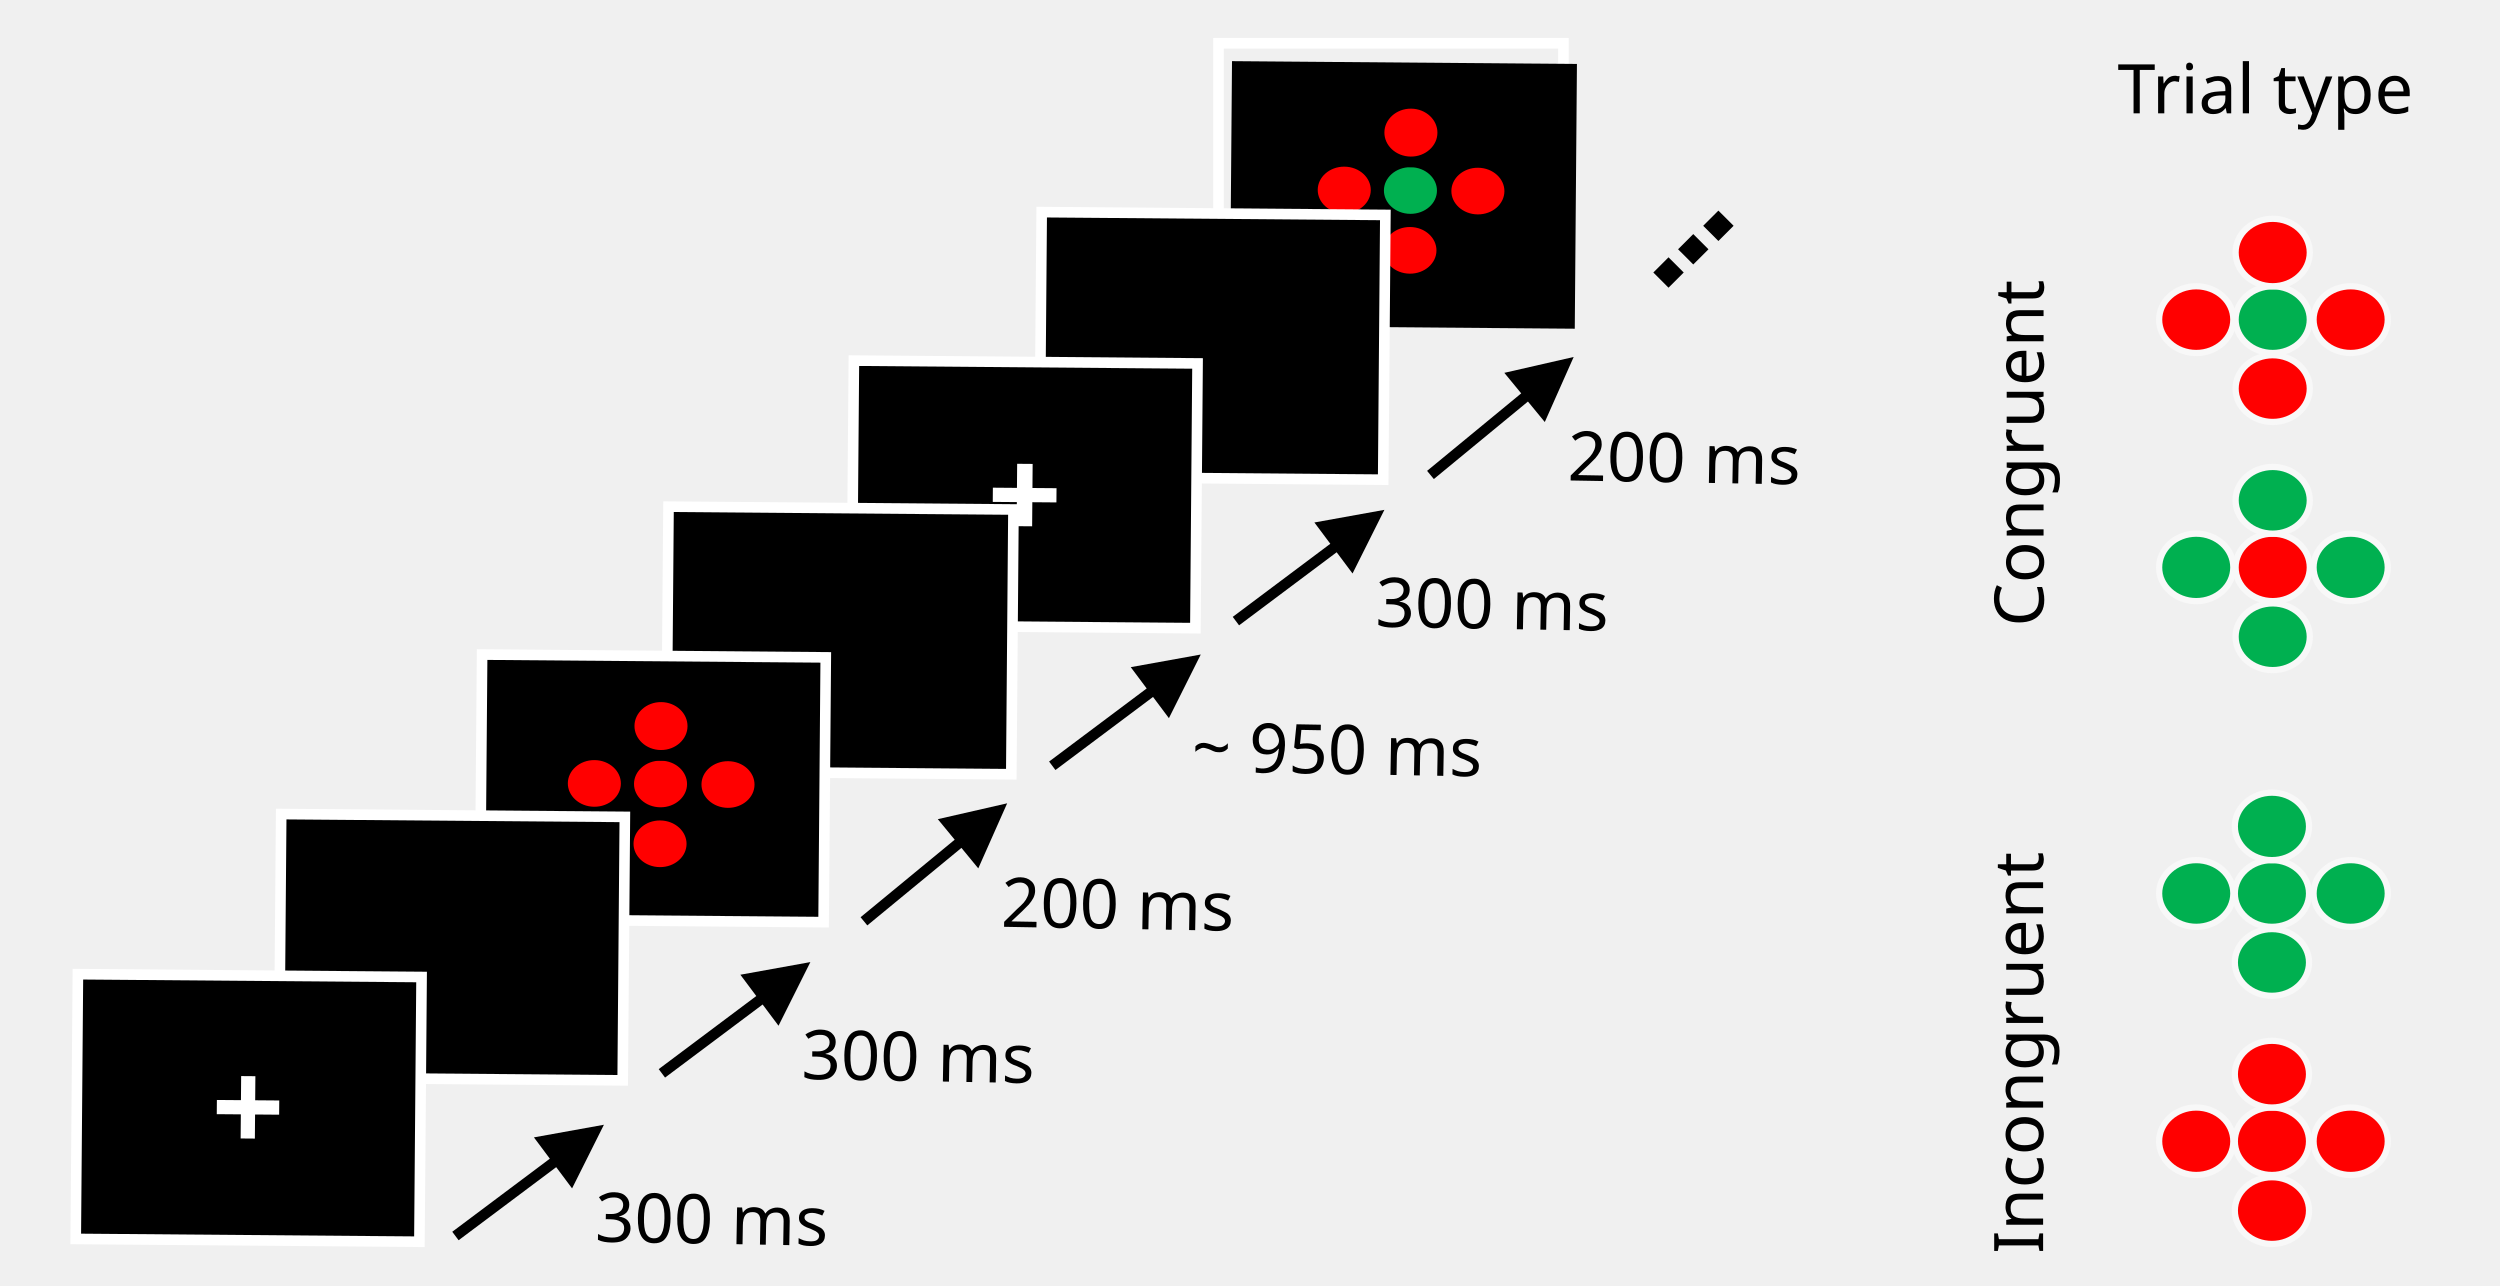
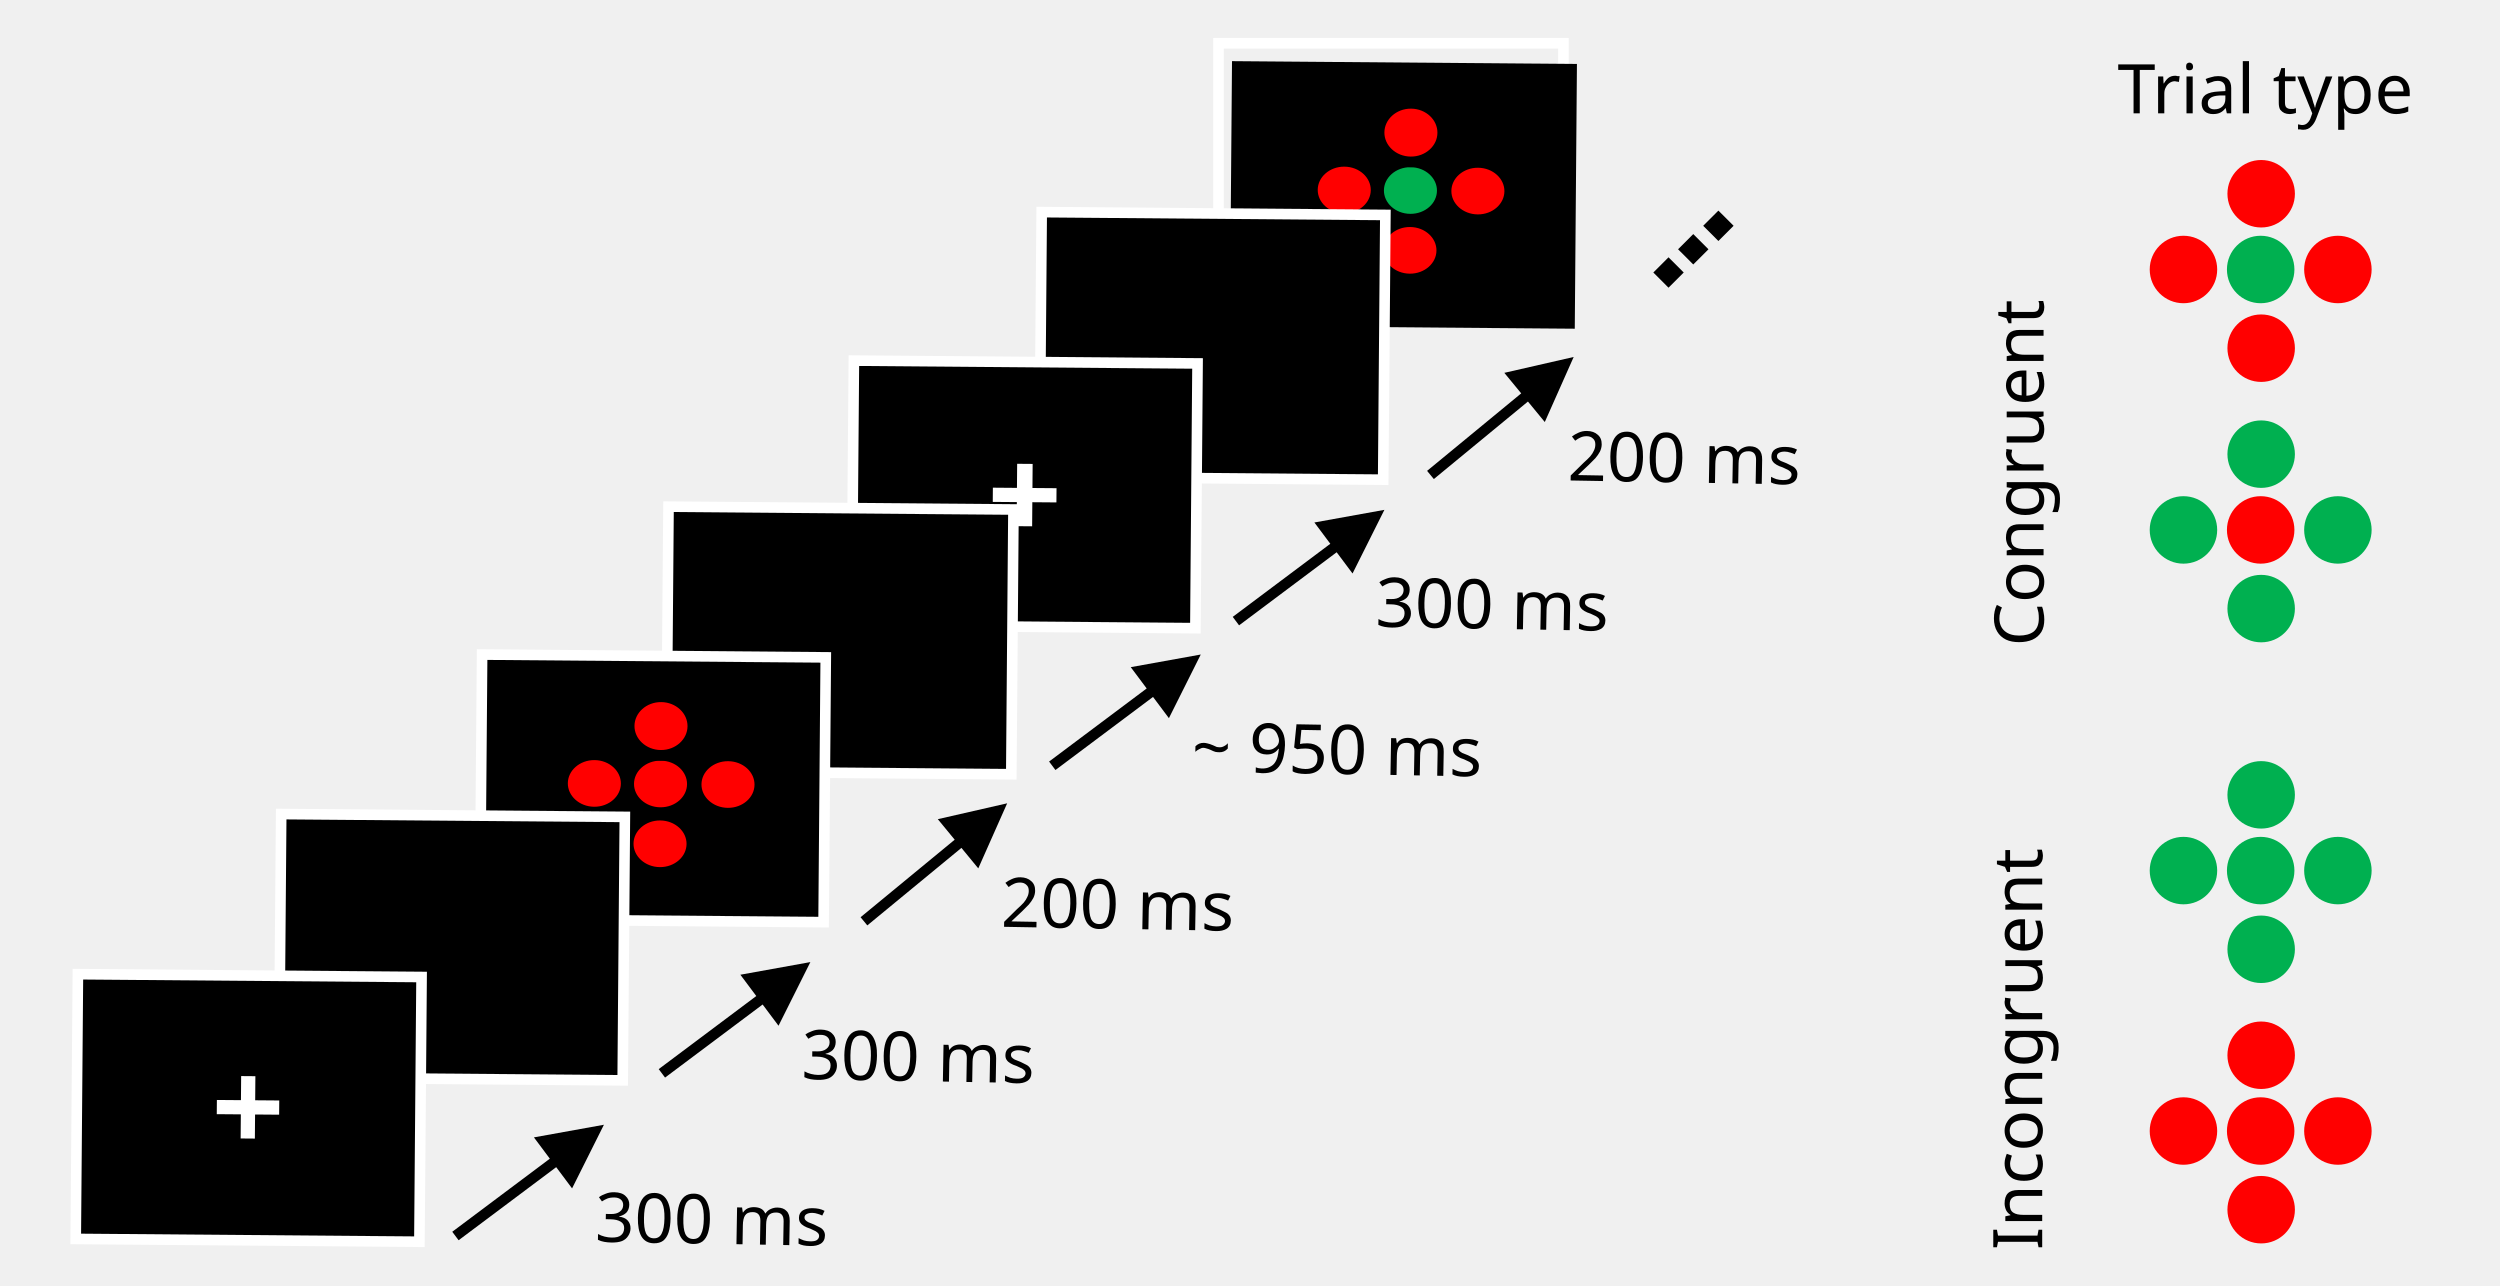
<svg xmlns="http://www.w3.org/2000/svg" width="107mm" height="55mm" viewBox="0 0 107 55" version="1.1" id="svg1911">
  <defs id="defs1908">
    <clipPath clipPathUnits="userSpaceOnUse" id="clipPath1854">
      <path d="M 1.4838e-5,0 H 995.76 V 398.28 H 1.4838e-5 Z" id="path1852" style="clip-rule:evenodd" />
    </clipPath>
    <clipPath clipPathUnits="userSpaceOnUse" id="clipPath1866">
      <path d="M 1.4838e-5,0 H 995.76 V 398.28 H 1.4838e-5 Z" id="path1864" style="clip-rule:evenodd" />
    </clipPath>
    <clipPath clipPathUnits="userSpaceOnUse" id="clipPath1958">
      <path d="M 1.4838e-5,0 H 995.76 V 398.28 H 1.4838e-5 Z" id="path1956" style="clip-rule:evenodd" />
    </clipPath>
    <clipPath clipPathUnits="userSpaceOnUse" id="clipPath1970">
      <path d="M 1.4838e-5,0 H 995.76 V 398.28 H 1.4838e-5 Z" id="path1968" style="clip-rule:evenodd" />
    </clipPath>
    <clipPath clipPathUnits="userSpaceOnUse" id="clipPath1982">
      <path d="M -3.0518e-5,398.28 H 995.76 V 1.5259e-4 L -1.5259e-5,6.1035e-5" id="path1980" style="clip-rule:evenodd" />
    </clipPath>
    <clipPath clipPathUnits="userSpaceOnUse" id="clipPath1992">
      <path d="M -3.0518e-5,398.28 H 995.76 V 1.5259e-4 L -1.5259e-5,6.1035e-5" id="path1990" style="clip-rule:evenodd" />
    </clipPath>
    <clipPath clipPathUnits="userSpaceOnUse" id="clipPath2002">
      <path d="M -3.0518e-5,398.28 H 995.76 V 1.8311e-4 L -3.0518e-5,3.0518e-5" id="path2000" style="clip-rule:evenodd" />
    </clipPath>
    <clipPath clipPathUnits="userSpaceOnUse" id="clipPath2012">
      <path d="M -3.0518e-5,398.28 H 995.76 V 1.8311e-4 L -3.0518e-5,3.0518e-5" id="path2010" style="clip-rule:evenodd" />
    </clipPath>
    <clipPath clipPathUnits="userSpaceOnUse" id="clipPath2022">
      <path d="M -3.0518e-5,398.28 H 995.76 V 1.8311e-4 L -6.1035e-5,6.1035e-5" id="path2020" style="clip-rule:evenodd" />
    </clipPath>
    <clipPath clipPathUnits="userSpaceOnUse" id="clipPath2032">
      <path d="M -3.0518e-5,398.28 H 995.76 V 1.8311e-4 L -6.1035e-5,6.1035e-5" id="path2030" style="clip-rule:evenodd" />
    </clipPath>
    <clipPath clipPathUnits="userSpaceOnUse" id="clipPath2042">
      <path d="M -1.5259e-5,398.28 H 995.76 V 1.2207e-4 L -3.0518e-5,6.1035e-5" id="path2040" style="clip-rule:evenodd" />
    </clipPath>
    <clipPath clipPathUnits="userSpaceOnUse" id="clipPath2052">
      <path d="M -1.5259e-5,398.28 H 995.76 V 1.2207e-4 L -3.0518e-5,6.1035e-5" id="path2050" style="clip-rule:evenodd" />
    </clipPath>
    <clipPath clipPathUnits="userSpaceOnUse" id="clipPath2062">
      <path d="M -3.0518e-5,398.28 H 995.76 V 1.5259e-4 L -3.0518e-5,6.1035e-5" id="path2060" style="clip-rule:evenodd" />
    </clipPath>
    <clipPath clipPathUnits="userSpaceOnUse" id="clipPath2072">
      <path d="M -3.0518e-5,398.28 H 995.76 V 1.5259e-4 L -3.0518e-5,6.1035e-5" id="path2070" style="clip-rule:evenodd" />
    </clipPath>
    <clipPath clipPathUnits="userSpaceOnUse" id="clipPath2082">
      <path d="M 1.4838e-5,0 H 995.76 V 398.28 H 1.4838e-5 Z" id="path2080" style="clip-rule:evenodd" />
    </clipPath>
    <clipPath clipPathUnits="userSpaceOnUse" id="clipPath2094">
      <path d="M 1.4838e-5,0 H 995.76 V 398.28 H 1.4838e-5 Z" id="path2092" style="clip-rule:evenodd" />
    </clipPath>
    <clipPath clipPathUnits="userSpaceOnUse" id="clipPath2108">
      <path d="M 1.4838e-5,0 H 995.76 V 398.28 H 1.4838e-5 Z" id="path2106" style="clip-rule:evenodd" />
    </clipPath>
    <clipPath clipPathUnits="userSpaceOnUse" id="clipPath2120">
      <path d="M 1.4838e-5,0 H 995.76 V 398.28 H 1.4838e-5 Z" id="path2118" style="clip-rule:evenodd" />
    </clipPath>
    <clipPath clipPathUnits="userSpaceOnUse" id="clipPath2134">
      <path d="M 1.4838e-5,0 H 995.76 V 398.28 H 1.4838e-5 Z" id="path2132" style="clip-rule:evenodd" />
    </clipPath>
    <clipPath clipPathUnits="userSpaceOnUse" id="clipPath2146">
      <path d="M 1.4838e-5,0 H 995.76 V 398.28 H 1.4838e-5 Z" id="path2144" style="clip-rule:evenodd" />
    </clipPath>
    <clipPath clipPathUnits="userSpaceOnUse" id="clipPath2160">
      <path d="M 1.4838e-5,0 H 995.76 V 398.28 H 1.4838e-5 Z" id="path2158" style="clip-rule:evenodd" />
    </clipPath>
    <clipPath clipPathUnits="userSpaceOnUse" id="clipPath2172">
      <path d="M 1.4838e-5,0 H 995.76 V 398.28 H 1.4838e-5 Z" id="path2170" style="clip-rule:evenodd" />
    </clipPath>
    <clipPath clipPathUnits="userSpaceOnUse" id="clipPath2186">
      <path d="M 1.4838e-5,0 H 995.76 V 398.28 H 1.4838e-5 Z" id="path2184" style="clip-rule:evenodd" />
    </clipPath>
    <clipPath clipPathUnits="userSpaceOnUse" id="clipPath2198">
      <path d="M 1.4838e-5,0 H 995.76 V 398.28 H 1.4838e-5 Z" id="path2196" style="clip-rule:evenodd" />
    </clipPath>
    <clipPath clipPathUnits="userSpaceOnUse" id="clipPath2212">
      <path d="M 1.4838e-5,0 H 995.76 V 398.28 H 1.4838e-5 Z" id="path2210" style="clip-rule:evenodd" />
    </clipPath>
    <clipPath clipPathUnits="userSpaceOnUse" id="clipPath2224">
      <path d="M 1.4838e-5,0 H 995.76 V 398.28 H 1.4838e-5 Z" id="path2222" style="clip-rule:evenodd" />
    </clipPath>
    <clipPath clipPathUnits="userSpaceOnUse" id="clipPath2238">
      <path d="M 1.4838e-5,0 H 995.76 V 398.28 H 1.4838e-5 Z" id="path2236" style="clip-rule:evenodd" />
    </clipPath>
    <clipPath clipPathUnits="userSpaceOnUse" id="clipPath2250">
      <path d="M 1.4838e-5,0 H 995.76 V 398.28 H 1.4838e-5 Z" id="path2248" style="clip-rule:evenodd" />
    </clipPath>
  </defs>
  <g id="layer1" transform="translate(-1.899708,-2.238386)">
    <g id="g2114" transform="matrix(0.5989723,0,0,-0.5989723,-24.30392,174.0446)" style="fill:#000000">
      <g id="g2116" clip-path="url(#clipPath2120)" style="fill:#000000" />
    </g>
    <g id="g1083" transform="translate(0.8955711,0.5662094)">
-       <g id="g4200" transform="matrix(0.7579586,0,0,0.7579586,-2.040109,-4.43034)">
-         <path d="m 134.657,26.1 c 0,-1.041 0.938,-1.884 2.095,-1.884 1.157,0 2.095,0.843 2.095,1.884 0,1.041 -0.938,1.884 -2.095,1.884 -1.157,0 -2.095,-0.843 -2.095,-1.884 z" style="fill:#ff0000;fill-opacity:1;fill-rule:evenodd;stroke:none;stroke-width:0.353" id="path1912" />
-         <path d="m 134.657,26.1 c 0,-1.041 0.938,-1.884 2.095,-1.884 1.157,0 2.095,0.843 2.095,1.884 0,1.041 -0.938,1.884 -2.095,1.884 -1.157,0 -2.095,-0.843 -2.095,-1.884 z" style="fill:none;stroke:#f8f8f8;stroke-width:0.353;stroke-linecap:butt;stroke-linejoin:miter;stroke-miterlimit:10;stroke-dasharray:none;stroke-opacity:1" id="path1914" />
-         <path d="m 130.255,29.994 c 0,-1.041 0.938,-1.884 2.095,-1.884 1.157,0 2.095,0.843 2.095,1.884 0,1.041 -0.938,1.884 -2.095,1.884 -1.157,0 -2.095,-0.843 -2.095,-1.884 z" style="fill:#ff0000;fill-opacity:1;fill-rule:evenodd;stroke:none;stroke-width:0.353" id="path1916" />
-         <path d="m 130.255,29.994 c 0,-1.041 0.938,-1.884 2.095,-1.884 1.157,0 2.095,0.843 2.095,1.884 0,1.041 -0.938,1.884 -2.095,1.884 -1.157,0 -2.095,-0.843 -2.095,-1.884 z" style="fill:none;stroke:#f8f8f8;stroke-width:0.353;stroke-linecap:butt;stroke-linejoin:miter;stroke-miterlimit:10;stroke-dasharray:none;stroke-opacity:1" id="path1918" />
-         <path d="m 125.937,26.1 c 0,-1.041 0.938,-1.884 2.095,-1.884 1.157,0 2.095,0.843 2.095,1.884 0,1.041 -0.938,1.884 -2.095,1.884 -1.157,0 -2.095,-0.843 -2.095,-1.884 z" style="fill:#ff0000;fill-opacity:1;fill-rule:evenodd;stroke:none;stroke-width:0.353" id="path1920" />
-         <path d="m 125.937,26.1 c 0,-1.041 0.938,-1.884 2.095,-1.884 1.157,0 2.095,0.843 2.095,1.884 0,1.041 -0.938,1.884 -2.095,1.884 -1.157,0 -2.095,-0.843 -2.095,-1.884 z" style="fill:none;stroke:#f8f8f8;stroke-width:0.353;stroke-linecap:butt;stroke-linejoin:miter;stroke-miterlimit:10;stroke-dasharray:none;stroke-opacity:1" id="path1922" />
-         <path d="m 130.255,26.1 c 0,-1.041 0.938,-1.884 2.095,-1.884 1.157,0 2.095,0.843 2.095,1.884 0,1.041 -0.938,1.884 -2.095,1.884 -1.157,0 -2.095,-0.843 -2.095,-1.884 z" style="fill:#00b050;fill-opacity:1;fill-rule:evenodd;stroke:none;stroke-width:0.353" id="path1924" />
-         <path d="m 130.255,26.1 c 0,-1.041 0.938,-1.884 2.095,-1.884 1.157,0 2.095,0.843 2.095,1.884 0,1.041 -0.938,1.884 -2.095,1.884 -1.157,0 -2.095,-0.843 -2.095,-1.884 z" style="fill:none;stroke:#f8f8f8;stroke-width:0.353;stroke-linecap:butt;stroke-linejoin:miter;stroke-miterlimit:10;stroke-dasharray:none;stroke-opacity:1" id="path1926" />
-         <path d="m 130.255,22.311 c 0,-1.051 0.938,-1.905 2.095,-1.905 1.157,0 2.095,0.854 2.095,1.905 0,1.051 -0.938,1.905 -2.095,1.905 -1.157,0 -2.095,-0.854 -2.095,-1.905 z" style="fill:#ff0000;fill-opacity:1;fill-rule:evenodd;stroke:none;stroke-width:0.353" id="path1928" />
-         <path d="m 130.255,22.311 c 0,-1.051 0.938,-1.905 2.095,-1.905 1.157,0 2.095,0.854 2.095,1.905 0,1.051 -0.938,1.905 -2.095,1.905 -1.157,0 -2.095,-0.854 -2.095,-1.905 z" style="fill:none;stroke:#f8f8f8;stroke-width:0.353;stroke-linecap:butt;stroke-linejoin:miter;stroke-miterlimit:10;stroke-dasharray:none;stroke-opacity:1" id="path1930" />
-         <path d="m 134.657,40.091 c 0,-1.051 0.938,-1.905 2.095,-1.905 1.157,0 2.095,0.854 2.095,1.905 0,1.051 -0.938,1.905 -2.095,1.905 -1.157,0 -2.095,-0.854 -2.095,-1.905 z" style="fill:#00b050;fill-opacity:1;fill-rule:evenodd;stroke:none;stroke-width:0.353" id="path1932" />
-         <path d="m 134.657,40.091 c 0,-1.051 0.938,-1.905 2.095,-1.905 1.157,0 2.095,0.854 2.095,1.905 0,1.051 -0.938,1.905 -2.095,1.905 -1.157,0 -2.095,-0.854 -2.095,-1.905 z" style="fill:none;stroke:#f8f8f8;stroke-width:0.353;stroke-linecap:butt;stroke-linejoin:miter;stroke-miterlimit:10;stroke-dasharray:none;stroke-opacity:1" id="path1934" />
-         <path d="m 130.255,44.007 c 0,-1.041 0.938,-1.884 2.095,-1.884 1.157,0 2.095,0.843 2.095,1.884 0,1.041 -0.938,1.884 -2.095,1.884 -1.157,0 -2.095,-0.843 -2.095,-1.884 z" style="fill:#00b050;fill-opacity:1;fill-rule:evenodd;stroke:none;stroke-width:0.353" id="path1936" />
-         <path d="m 130.255,44.007 c 0,-1.041 0.938,-1.884 2.095,-1.884 1.157,0 2.095,0.843 2.095,1.884 0,1.041 -0.938,1.884 -2.095,1.884 -1.157,0 -2.095,-0.843 -2.095,-1.884 z" style="fill:none;stroke:#f8f8f8;stroke-width:0.353;stroke-linecap:butt;stroke-linejoin:miter;stroke-miterlimit:10;stroke-dasharray:none;stroke-opacity:1" id="path1938" />
-         <path d="m 125.937,40.091 c 0,-1.051 0.938,-1.905 2.095,-1.905 1.157,0 2.095,0.854 2.095,1.905 0,1.051 -0.938,1.905 -2.095,1.905 -1.157,0 -2.095,-0.854 -2.095,-1.905 z" style="fill:#00b050;fill-opacity:1;fill-rule:evenodd;stroke:none;stroke-width:0.353" id="path1940" />
-         <path d="m 125.937,40.091 c 0,-1.051 0.938,-1.905 2.095,-1.905 1.157,0 2.095,0.854 2.095,1.905 0,1.051 -0.938,1.905 -2.095,1.905 -1.157,0 -2.095,-0.854 -2.095,-1.905 z" style="fill:none;stroke:#f8f8f8;stroke-width:0.353;stroke-linecap:butt;stroke-linejoin:miter;stroke-miterlimit:10;stroke-dasharray:none;stroke-opacity:1" id="path1942" />
-         <path d="m 130.255,40.091 c 0,-1.051 0.938,-1.905 2.095,-1.905 1.157,0 2.095,0.854 2.095,1.905 0,1.051 -0.938,1.905 -2.095,1.905 -1.157,0 -2.095,-0.854 -2.095,-1.905 z" style="fill:#ff0000;fill-opacity:1;fill-rule:evenodd;stroke:none;stroke-width:0.353" id="path1944" />
-         <path d="m 130.255,40.091 c 0,-1.051 0.938,-1.905 2.095,-1.905 1.157,0 2.095,0.854 2.095,1.905 0,1.051 -0.938,1.905 -2.095,1.905 -1.157,0 -2.095,-0.854 -2.095,-1.905 z" style="fill:none;stroke:#f8f8f8;stroke-width:0.353;stroke-linecap:butt;stroke-linejoin:miter;stroke-miterlimit:10;stroke-dasharray:none;stroke-opacity:1" id="path1946" />
-         <path d="m 130.255,36.302 c 0,-1.041 0.938,-1.884 2.095,-1.884 1.157,0 2.095,0.843 2.095,1.884 0,1.041 -0.938,1.884 -2.095,1.884 -1.157,0 -2.095,-0.843 -2.095,-1.884 z" style="fill:#00b050;fill-opacity:1;fill-rule:evenodd;stroke:none;stroke-width:0.353" id="path1948" />
-         <path d="m 130.255,36.302 c 0,-1.041 0.938,-1.884 2.095,-1.884 1.157,0 2.095,0.843 2.095,1.884 0,1.041 -0.938,1.884 -2.095,1.884 -1.157,0 -2.095,-0.843 -2.095,-1.884 z" style="fill:none;stroke:#f8f8f8;stroke-width:0.353;stroke-linecap:butt;stroke-linejoin:miter;stroke-miterlimit:10;stroke-dasharray:none;stroke-opacity:1" id="path1950" />
-         <g id="g1964" transform="matrix(0.3527778,0,0,-0.3527778,0.8416815,102.0245)" style="fill:#000000">
-           <g id="g1966" clip-path="url(#clipPath1970)" style="fill:#000000" />
-         </g>
-       </g>
      <path d="M 53.155,14.855 H 67.919 V 3.524 H 53.155 Z" style="fill:none;stroke:#ffffff;stroke-width:0.454;stroke-linecap:butt;stroke-linejoin:miter;stroke-miterlimit:10;stroke-dasharray:none;stroke-opacity:1" id="path1778" />
      <rect style="fill:#000000;stroke:#000000;stroke-width:0.074;stroke-linecap:square" id="rect3908" width="0.846" height="0.846" x="41.354" y="60.213" transform="rotate(-45)" />
      <rect style="fill:#000000;stroke:#000000;stroke-width:0.074;stroke-linecap:square" id="rect3908-2" width="0.846" height="0.846" x="42.806" y="60.259" transform="rotate(-45)" />
      <rect style="fill:#000000;stroke:#000000;stroke-width:0.074;stroke-linecap:square" id="rect3908-0" width="0.846" height="0.846" x="44.277" y="60.309" transform="rotate(-45)" />
      <text xml:space="preserve" style="font-style:normal;font-weight:normal;font-size:2.941px;line-height:1.25;font-family:sans-serif;fill:#000000;fill-opacity:1;stroke:none;stroke-width:0.201" x="91.633" y="6.523" id="text4230">
        <tspan id="tspan4228" style="font-size:2.941px;stroke-width:0.201" x="91.633" y="6.523">Trial type</tspan>
      </text>
-       <text xml:space="preserve" style="font-style:normal;font-weight:normal;font-size:2.941px;line-height:1.25;font-family:sans-serif;fill:#000000;fill-opacity:1;stroke:none;stroke-width:0.201" x="-28.484" y="88.469" id="text4258" transform="rotate(-90)">
-         <tspan id="tspan4256" style="font-size:2.941px;stroke-width:0.201" x="-28.484" y="88.469">Congruent</tspan>
+       <text xml:space="preserve" style="font-style:normal;font-weight:normal;font-size:2.941px;line-height:1.25;font-family:sans-serif;fill:#000000;fill-opacity:1;stroke:none;stroke-width:0.201" x="-29.329" y="88.469" id="text4258" transform="rotate(-90)">
+         <tspan id="tspan4256" style="font-size:2.941px;stroke-width:0.201" x="-29.329" y="88.469">Congruent</tspan>
      </text>
-       <path d="m 100.025,39.913 c 0,-0.789 0.711,-1.428 1.588,-1.428 0.877,0 1.588,0.639 1.588,1.428 0,0.789 -0.711,1.428 -1.588,1.428 -0.877,0 -1.588,-0.639 -1.588,-1.428 z" style="fill:#00b050;fill-opacity:1;fill-rule:evenodd;stroke:none;stroke-width:0.267" id="path1872" />
-       <path d="m 100.025,39.913 c 0,-0.789 0.711,-1.428 1.588,-1.428 0.877,0 1.588,0.639 1.588,1.428 0,0.789 -0.711,1.428 -1.588,1.428 -0.877,0 -1.588,-0.639 -1.588,-1.428 z" style="fill:none;stroke:#f8f8f8;stroke-width:0.267;stroke-linecap:butt;stroke-linejoin:miter;stroke-miterlimit:10;stroke-dasharray:none;stroke-opacity:1" id="path1874" />
-       <path d="m 96.655,42.865 c 0,-0.789 0.711,-1.428 1.588,-1.428 0.877,0 1.588,0.639 1.588,1.428 0,0.789 -0.711,1.428 -1.588,1.428 -0.877,0 -1.588,-0.639 -1.588,-1.428 z" style="fill:#00b050;fill-opacity:1;fill-rule:evenodd;stroke:none;stroke-width:0.267" id="path1876" />
-       <path d="m 96.655,42.865 c 0,-0.789 0.711,-1.428 1.588,-1.428 0.877,0 1.588,0.639 1.588,1.428 0,0.789 -0.711,1.428 -1.588,1.428 -0.877,0 -1.588,-0.639 -1.588,-1.428 z" style="fill:none;stroke:#f8f8f8;stroke-width:0.267;stroke-linecap:butt;stroke-linejoin:miter;stroke-miterlimit:10;stroke-dasharray:none;stroke-opacity:1" id="path1878" />
-       <path d="m 93.415,39.913 c 0,-0.789 0.711,-1.428 1.588,-1.428 0.877,0 1.588,0.639 1.588,1.428 0,0.789 -0.711,1.428 -1.588,1.428 -0.877,0 -1.588,-0.639 -1.588,-1.428 z" style="fill:#00b050;fill-opacity:1;fill-rule:evenodd;stroke:none;stroke-width:0.267" id="path1880" />
-       <path d="m 93.415,39.913 c 0,-0.789 0.711,-1.428 1.588,-1.428 0.877,0 1.588,0.639 1.588,1.428 0,0.789 -0.711,1.428 -1.588,1.428 -0.877,0 -1.588,-0.639 -1.588,-1.428 z" style="fill:none;stroke:#f8f8f8;stroke-width:0.267;stroke-linecap:butt;stroke-linejoin:miter;stroke-miterlimit:10;stroke-dasharray:none;stroke-opacity:1" id="path1882" />
-       <path d="m 96.655,39.913 c 0,-0.789 0.711,-1.428 1.588,-1.428 0.877,0 1.588,0.639 1.588,1.428 0,0.789 -0.711,1.428 -1.588,1.428 -0.877,0 -1.588,-0.639 -1.588,-1.428 z" style="fill:#00b050;fill-opacity:1;fill-rule:evenodd;stroke:none;stroke-width:0.267" id="path1884" />
-       <path d="m 96.655,39.913 c 0,-0.789 0.711,-1.428 1.588,-1.428 0.877,0 1.588,0.639 1.588,1.428 0,0.789 -0.711,1.428 -1.588,1.428 -0.877,0 -1.588,-0.639 -1.588,-1.428 z" style="fill:none;stroke:#f8f8f8;stroke-width:0.267;stroke-linecap:butt;stroke-linejoin:miter;stroke-miterlimit:10;stroke-dasharray:none;stroke-opacity:1" id="path1886" />
-       <path d="m 96.655,37.042 c 0,-0.797 0.711,-1.444 1.588,-1.444 0.877,0 1.588,0.647 1.588,1.444 0,0.797 -0.711,1.444 -1.588,1.444 -0.877,0 -1.588,-0.647 -1.588,-1.444 z" style="fill:#00b050;fill-opacity:1;fill-rule:evenodd;stroke:none;stroke-width:0.267" id="path1888" />
-       <path d="m 96.655,37.042 c 0,-0.797 0.711,-1.444 1.588,-1.444 0.877,0 1.588,0.647 1.588,1.444 0,0.797 -0.711,1.444 -1.588,1.444 -0.877,0 -1.588,-0.647 -1.588,-1.444 z" style="fill:none;stroke:#f8f8f8;stroke-width:0.267;stroke-linecap:butt;stroke-linejoin:miter;stroke-miterlimit:10;stroke-dasharray:none;stroke-opacity:1" id="path1890" />
-       <path d="m 100.025,50.518 c 0,-0.797 0.711,-1.444 1.588,-1.444 0.877,0 1.588,0.647 1.588,1.444 0,0.797 -0.711,1.444 -1.588,1.444 -0.877,0 -1.588,-0.647 -1.588,-1.444 z" style="fill:#ff0000;fill-opacity:1;fill-rule:evenodd;stroke:none;stroke-width:0.267" id="path1892" />
-       <path d="m 100.025,50.518 c 0,-0.797 0.711,-1.444 1.588,-1.444 0.877,0 1.588,0.647 1.588,1.444 0,0.797 -0.711,1.444 -1.588,1.444 -0.877,0 -1.588,-0.647 -1.588,-1.444 z" style="fill:#ff0000;stroke:#f8f8f8;stroke-width:0.267;stroke-linecap:butt;stroke-linejoin:miter;stroke-miterlimit:10;stroke-dasharray:none;stroke-opacity:1" id="path1894" />
-       <path d="m 96.655,53.486 c 0,-0.789 0.711,-1.428 1.588,-1.428 0.877,0 1.588,0.639 1.588,1.428 0,0.789 -0.711,1.428 -1.588,1.428 -0.877,0 -1.588,-0.639 -1.588,-1.428 z" style="fill:#ff0000;fill-opacity:1;fill-rule:evenodd;stroke:none;stroke-width:0.267" id="path1896" />
-       <path d="m 96.655,53.486 c 0,-0.789 0.711,-1.428 1.588,-1.428 0.877,0 1.588,0.639 1.588,1.428 0,0.789 -0.711,1.428 -1.588,1.428 -0.877,0 -1.588,-0.639 -1.588,-1.428 z" style="fill:#ff0000;stroke:#f8f8f8;stroke-width:0.267;stroke-linecap:butt;stroke-linejoin:miter;stroke-miterlimit:10;stroke-dasharray:none;stroke-opacity:1" id="path1898" />
-       <path d="m 93.415,50.518 c 0,-0.797 0.711,-1.444 1.588,-1.444 0.877,0 1.588,0.647 1.588,1.444 0,0.797 -0.711,1.444 -1.588,1.444 -0.877,0 -1.588,-0.647 -1.588,-1.444 z" style="fill:#00b050;fill-opacity:1;fill-rule:evenodd;stroke:none;stroke-width:0.267" id="path1900" />
-       <path d="m 93.415,50.518 c 0,-0.797 0.711,-1.444 1.588,-1.444 0.877,0 1.588,0.647 1.588,1.444 0,0.797 -0.711,1.444 -1.588,1.444 -0.877,0 -1.588,-0.647 -1.588,-1.444 z" style="fill:#ff0000;stroke:#f8f8f8;stroke-width:0.267;stroke-linecap:butt;stroke-linejoin:miter;stroke-miterlimit:10;stroke-dasharray:none;stroke-opacity:1" id="path1902" />
-       <path d="m 96.655,50.518 c 0,-0.797 0.711,-1.444 1.588,-1.444 0.877,0 1.588,0.647 1.588,1.444 0,0.797 -0.711,1.444 -1.588,1.444 -0.877,0 -1.588,-0.647 -1.588,-1.444 z" style="fill:#ff0000;fill-opacity:1;fill-rule:evenodd;stroke:none;stroke-width:0.267" id="path1904" />
-       <path d="m 96.655,50.518 c 0,-0.797 0.711,-1.444 1.588,-1.444 0.877,0 1.588,0.647 1.588,1.444 0,0.797 -0.711,1.444 -1.588,1.444 -0.877,0 -1.588,-0.647 -1.588,-1.444 z" style="fill:#ff0000;stroke:#f8f8f8;stroke-width:0.267;stroke-linecap:butt;stroke-linejoin:miter;stroke-miterlimit:10;stroke-dasharray:none;stroke-opacity:1" id="path1906" />
-       <path d="m 96.655,47.646 c 0,-0.789 0.711,-1.428 1.588,-1.428 0.877,0 1.588,0.639 1.588,1.428 0,0.789 -0.711,1.428 -1.588,1.428 -0.877,0 -1.588,-0.639 -1.588,-1.428 z" style="fill:#ff0000;fill-opacity:1;fill-rule:evenodd;stroke:none;stroke-width:0.267" id="path1908" />
-       <path d="m 96.655,47.646 c 0,-0.789 0.711,-1.428 1.588,-1.428 0.877,0 1.588,0.639 1.588,1.428 0,0.789 -0.711,1.428 -1.588,1.428 -0.877,0 -1.588,-0.639 -1.588,-1.428 z" style="fill:#ff0000;stroke:#f8f8f8;stroke-width:0.267;stroke-linecap:butt;stroke-linejoin:miter;stroke-miterlimit:10;stroke-dasharray:none;stroke-opacity:1" id="path1910" />
+       <g id="g588" transform="translate(-0.4029281,-1.058333)">
+         <path d="m 100.025,39.992 c 0,-0.798 0.647,-1.444 1.444,-1.444 0.797,0 1.444,0.646 1.444,1.444 0,0.798 -0.647,1.444 -1.444,1.444 -0.797,0 -1.444,-0.646 -1.444,-1.444 z" style="fill:#00b050;fill-opacity:1;fill-rule:evenodd;stroke:none;stroke-width:0.256" id="path1872" />
+         <path d="m 93.415,39.992 c 0,-0.798 0.647,-1.444 1.444,-1.444 0.797,0 1.444,0.646 1.444,1.444 0,0.798 -0.647,1.444 -1.444,1.444 -0.797,0 -1.444,-0.646 -1.444,-1.444 z" style="fill:#00b050;fill-opacity:1;fill-rule:evenodd;stroke:none;stroke-width:0.256" id="path1880" />
+         <path d="m 98.185,38.194 c -0.798,0 -1.444,-0.647 -1.444,-1.444 0,-0.797 0.646,-1.444 1.444,-1.444 0.798,0 1.444,0.647 1.444,1.444 0,0.797 -0.646,1.444 -1.444,1.444 z" style="fill:#00b050;fill-opacity:1;fill-rule:evenodd;stroke:none;stroke-width:0.256" id="path1872-7" />
+         <path d="m 98.185,44.804 c -0.798,0 -1.444,-0.647 -1.444,-1.444 0,-0.797 0.646,-1.444 1.444,-1.444 0.798,0 1.444,0.647 1.444,1.444 0,0.797 -0.646,1.444 -1.444,1.444 z" style="fill:#00b050;fill-opacity:1;fill-rule:evenodd;stroke:none;stroke-width:0.256" id="path1880-5" />
+         <path d="m 96.72,39.992 c 0,-0.798 0.647,-1.444 1.444,-1.444 0.797,0 1.444,0.646 1.444,1.444 0,0.798 -0.647,1.444 -1.444,1.444 -0.797,0 -1.444,-0.646 -1.444,-1.444 z" style="fill:#00b050;fill-opacity:1;fill-rule:evenodd;stroke:none;stroke-width:0.256" id="path1884" />
+       </g>
      <g id="g4379" transform="matrix(0.7579586,0,0,0.7579586,-1.702241,-4.43034)">
        <g id="g4174" transform="rotate(51.66728,54.55292,56.57813)">
          <g id="g3595" transform="rotate(-51.19805,43.26413,51.97494)">
            <path d="M 64.967,33.382 H 84.445 V 18.432 H 64.967 Z" style="fill:#000000;fill-opacity:1;fill-rule:evenodd;stroke:none;stroke-width:0.599" id="path1776" />
            <path d="m 77.114,25.655 c 0,-0.892 0.803,-1.617 1.797,-1.617 0.994,0 1.797,0.725 1.797,1.617 0,0.892 -0.803,1.617 -1.797,1.617 -0.994,0 -1.797,-0.725 -1.797,-1.617 z" style="fill:#ff0000;fill-opacity:1;fill-rule:evenodd;stroke:none;stroke-width:0.599" id="path1780" />
            <path d="m 77.114,25.655 c 0,-0.892 0.803,-1.617 1.797,-1.617 0.994,0 1.797,0.725 1.797,1.617 0,0.892 -0.803,1.617 -1.797,1.617 -0.994,0 -1.797,-0.725 -1.797,-1.617 z" style="fill:none;stroke:#000000;stroke-width:0.599;stroke-linecap:butt;stroke-linejoin:miter;stroke-miterlimit:10;stroke-dasharray:none;stroke-opacity:1" id="path1782" />
            <path d="m 73.305,29.033 c 0,-0.892 0.803,-1.617 1.797,-1.617 0.994,0 1.797,0.725 1.797,1.617 0,0.892 -0.803,1.617 -1.797,1.617 -0.994,0 -1.797,-0.725 -1.797,-1.617 z" style="fill:#ff0000;fill-opacity:1;fill-rule:evenodd;stroke:none;stroke-width:0.599" id="path1784" />
            <path d="m 73.305,29.033 c 0,-0.892 0.803,-1.617 1.797,-1.617 0.994,0 1.797,0.725 1.797,1.617 0,0.892 -0.803,1.617 -1.797,1.617 -0.994,0 -1.797,-0.725 -1.797,-1.617 z" style="fill:none;stroke:#000000;stroke-width:0.599;stroke-linecap:butt;stroke-linejoin:miter;stroke-miterlimit:10;stroke-dasharray:none;stroke-opacity:1" id="path1786" />
            <path d="m 69.567,25.655 c 0,-0.892 0.803,-1.617 1.797,-1.617 0.994,0 1.797,0.725 1.797,1.617 0,0.892 -0.803,1.617 -1.797,1.617 -0.994,0 -1.797,-0.725 -1.797,-1.617 z" style="fill:#ff0000;fill-opacity:1;fill-rule:evenodd;stroke:none;stroke-width:0.599" id="path1788" />
            <path d="m 69.567,25.655 c 0,-0.892 0.803,-1.617 1.797,-1.617 0.994,0 1.797,0.725 1.797,1.617 0,0.892 -0.803,1.617 -1.797,1.617 -0.994,0 -1.797,-0.725 -1.797,-1.617 z" style="fill:none;stroke:#000000;stroke-width:0.599;stroke-linecap:butt;stroke-linejoin:miter;stroke-miterlimit:10;stroke-dasharray:none;stroke-opacity:1" id="path1790" />
            <path d="m 73.305,25.655 c 0,-0.892 0.803,-1.617 1.797,-1.617 0.994,0 1.797,0.725 1.797,1.617 0,0.892 -0.803,1.617 -1.797,1.617 -0.994,0 -1.797,-0.725 -1.797,-1.617 z" style="fill:#00b050;fill-opacity:1;fill-rule:evenodd;stroke:none;stroke-width:0.599" id="path1792" />
            <path d="m 73.305,25.655 c 0,-0.892 0.803,-1.617 1.797,-1.617 0.994,0 1.797,0.725 1.797,1.617 0,0.892 -0.803,1.617 -1.797,1.617 -0.994,0 -1.797,-0.725 -1.797,-1.617 z" style="fill:none;stroke:#000000;stroke-width:0.599;stroke-linecap:butt;stroke-linejoin:miter;stroke-miterlimit:10;stroke-dasharray:none;stroke-opacity:1" id="path1794" />
            <path d="m 73.305,22.385 c 0,-0.91 0.803,-1.653 1.797,-1.653 0.994,0 1.797,0.743 1.797,1.653 0,0.91 -0.803,1.653 -1.797,1.653 -0.994,0 -1.797,-0.743 -1.797,-1.653 z" style="fill:#ff0000;fill-opacity:1;fill-rule:evenodd;stroke:none;stroke-width:0.599" id="path1796" />
            <path d="m 73.305,22.385 c 0,-0.91 0.803,-1.653 1.797,-1.653 0.994,0 1.797,0.743 1.797,1.653 0,0.91 -0.803,1.653 -1.797,1.653 -0.994,0 -1.797,-0.743 -1.797,-1.653 z" style="fill:none;stroke:#000000;stroke-width:0.599;stroke-linecap:butt;stroke-linejoin:miter;stroke-miterlimit:10;stroke-dasharray:none;stroke-opacity:1" id="path1798" />
          </g>
          <g id="g3582" transform="rotate(-51.19805,43.60768,51.95257)">
            <path d="M 54.401,41.72 H 73.808 V 26.769 H 54.401 Z" style="fill:#000000;fill-opacity:1;fill-rule:evenodd;stroke:none;stroke-width:0.599" id="path1800" />
            <path d="M 54.401,41.72 H 73.808 V 26.769 H 54.401 Z" style="fill:none;stroke:#ffffff;stroke-width:0.599;stroke-linecap:butt;stroke-linejoin:miter;stroke-miterlimit:10;stroke-dasharray:none;stroke-opacity:1" id="path1802" />
          </g>
          <g id="g3578" transform="rotate(-51.19805,43.7325,51.85429)">
            <path d="M 43.835,50.057 H 63.242 V 35.107 H 43.835 Z" style="fill:#000000;fill-opacity:1;fill-rule:evenodd;stroke:none;stroke-width:0.599" id="path1804" />
            <path d="M 43.835,50.057 H 63.242 V 35.107 H 43.835 Z" style="fill:none;stroke:#ffffff;stroke-width:0.599;stroke-linecap:butt;stroke-linejoin:miter;stroke-miterlimit:10;stroke-dasharray:none;stroke-opacity:1" id="path1806" />
            <path d="m 51.742,42.217 h 1.36 v -1.36 h 0.875 v 1.36 h 1.36 v 0.803 h -1.36 v 1.36 h -0.875 v -1.36 h -1.36 z" style="fill:#ffffff;fill-opacity:1;fill-rule:evenodd;stroke:none;stroke-width:0.599" id="path1808" />
          </g>
          <g id="g3573" transform="rotate(-51.19805,43.60751,51.60744)">
            <path d="M 33.197,58.395 H 52.676 V 43.445 H 33.197 Z" style="fill:#000000;fill-opacity:1;fill-rule:evenodd;stroke:none;stroke-width:0.599" id="path1810" />
            <path d="M 33.197,58.395 H 52.676 V 43.445 H 33.197 Z" style="fill:none;stroke:#ffffff;stroke-width:0.599;stroke-linecap:butt;stroke-linejoin:miter;stroke-miterlimit:10;stroke-dasharray:none;stroke-opacity:1" id="path1812" />
          </g>
          <g id="g3569" transform="rotate(-51.19805,43.65804,51.44467)">
            <path d="M 22.632,66.733 H 42.038 V 51.782 H 22.632 Z" style="fill:#000000;fill-opacity:1;fill-rule:evenodd;stroke:none;stroke-width:0.599" id="path1814" />
            <path d="M 22.632,66.733 H 42.038 V 51.782 H 22.632 Z" style="fill:none;stroke:#ffffff;stroke-width:0.599;stroke-linecap:butt;stroke-linejoin:miter;stroke-miterlimit:10;stroke-dasharray:none;stroke-opacity:1" id="path1816" />
            <path d="m 34.779,59.006 c 0,-0.892 0.804,-1.617 1.797,-1.617 0.994,0 1.797,0.725 1.797,1.617 0,0.892 -0.803,1.617 -1.797,1.617 -0.992,0 -1.797,-0.725 -1.797,-1.617 z" style="fill:#ff0000;fill-opacity:1;fill-rule:evenodd;stroke:none;stroke-width:0.599" id="path1818" />
            <path d="m 34.779,59.006 c 0,-0.892 0.804,-1.617 1.797,-1.617 0.994,0 1.797,0.725 1.797,1.617 0,0.892 -0.803,1.617 -1.797,1.617 -0.992,0 -1.797,-0.725 -1.797,-1.617 z" style="fill:none;stroke:#000000;stroke-width:0.599;stroke-linecap:butt;stroke-linejoin:miter;stroke-miterlimit:10;stroke-dasharray:none;stroke-opacity:1" id="path1820" />
            <path d="m 30.969,62.384 c 0,-0.892 0.804,-1.617 1.797,-1.617 0.992,0 1.797,0.725 1.797,1.617 0,0.892 -0.804,1.617 -1.797,1.617 -0.992,0 -1.797,-0.725 -1.797,-1.617 z" style="fill:#ff0000;fill-opacity:1;fill-rule:evenodd;stroke:none;stroke-width:0.599" id="path1822" />
            <path d="m 30.969,62.384 c 0,-0.892 0.804,-1.617 1.797,-1.617 0.992,0 1.797,0.725 1.797,1.617 0,0.892 -0.804,1.617 -1.797,1.617 -0.992,0 -1.797,-0.725 -1.797,-1.617 z" style="fill:none;stroke:#000000;stroke-width:0.599;stroke-linecap:butt;stroke-linejoin:miter;stroke-miterlimit:10;stroke-dasharray:none;stroke-opacity:1" id="path1824" />
            <path d="m 27.232,59.006 c 0,-0.892 0.804,-1.617 1.797,-1.617 0.992,0 1.797,0.725 1.797,1.617 0,0.892 -0.804,1.617 -1.797,1.617 -0.992,0 -1.797,-0.725 -1.797,-1.617 z" style="fill:#ff0000;fill-opacity:1;fill-rule:evenodd;stroke:none;stroke-width:0.599" id="path1826" />
            <path d="m 27.232,59.006 c 0,-0.892 0.804,-1.617 1.797,-1.617 0.992,0 1.797,0.725 1.797,1.617 0,0.892 -0.804,1.617 -1.797,1.617 -0.992,0 -1.797,-0.725 -1.797,-1.617 z" style="fill:none;stroke:#000000;stroke-width:0.599;stroke-linecap:butt;stroke-linejoin:miter;stroke-miterlimit:10;stroke-dasharray:none;stroke-opacity:1" id="path1828" />
            <path d="m 30.969,59.006 c 0,-0.892 0.804,-1.617 1.797,-1.617 0.992,0 1.797,0.725 1.797,1.617 0,0.892 -0.804,1.617 -1.797,1.617 -0.992,0 -1.797,-0.725 -1.797,-1.617 z" style="fill:#ff0000;fill-opacity:1;fill-rule:evenodd;stroke:none;stroke-width:0.599" id="path1830" />
            <path d="m 30.969,59.006 c 0,-0.892 0.804,-1.617 1.797,-1.617 0.992,0 1.797,0.725 1.797,1.617 0,0.892 -0.804,1.617 -1.797,1.617 -0.992,0 -1.797,-0.725 -1.797,-1.617 z" style="fill:none;stroke:#000000;stroke-width:0.599;stroke-linecap:butt;stroke-linejoin:miter;stroke-miterlimit:10;stroke-dasharray:none;stroke-opacity:1" id="path1832" />
            <path d="m 30.969,55.736 c 0,-0.91 0.804,-1.653 1.797,-1.653 0.992,0 1.797,0.743 1.797,1.653 0,0.91 -0.804,1.653 -1.797,1.653 -0.992,0 -1.797,-0.743 -1.797,-1.653 z" style="fill:#ff0000;fill-opacity:1;fill-rule:evenodd;stroke:none;stroke-width:0.599" id="path1834" />
            <path d="m 30.969,55.736 c 0,-0.91 0.804,-1.653 1.797,-1.653 0.992,0 1.797,0.743 1.797,1.653 0,0.91 -0.804,1.653 -1.797,1.653 -0.992,0 -1.797,-0.743 -1.797,-1.653 z" style="fill:none;stroke:#000000;stroke-width:0.599;stroke-linecap:butt;stroke-linejoin:miter;stroke-miterlimit:10;stroke-dasharray:none;stroke-opacity:1" id="path1836" />
          </g>
          <g id="g3459" transform="rotate(-51.19805,44.72972,51.83597)">
            <path d="M 12.066,75.07 H 31.472 V 60.192 H 12.066 Z" style="fill:#000000;fill-opacity:1;fill-rule:evenodd;stroke:none;stroke-width:0.599" id="path1838" />
            <path d="M 12.066,75.07 H 31.472 V 60.192 H 12.066 Z" style="fill:none;stroke:#ffffff;stroke-width:0.599;stroke-linecap:butt;stroke-linejoin:miter;stroke-miterlimit:10;stroke-dasharray:none;stroke-opacity:1" id="path1840" />
          </g>
          <g id="g3416" transform="rotate(-51.19805,45.98121,52.31343)">
            <path d="M 1.5,83.48 H 20.907 V 68.53 H 1.5 Z" style="fill:#000000;fill-opacity:1;fill-rule:evenodd;stroke:none;stroke-width:0.599" id="path1842" />
            <path d="M 1.5,83.48 H 20.907 V 68.53 H 1.5 Z" style="fill:none;stroke:#ffffff;stroke-width:0.599;stroke-linecap:butt;stroke-linejoin:miter;stroke-miterlimit:10;stroke-dasharray:none;stroke-opacity:1" id="path1844" />
            <path d="M 9.406,75.568 H 10.765 V 74.208 h 0.804 v 1.36 h 1.359 v 0.803 h -1.359 v 1.36 h -0.804 V 76.37 H 9.406 Z" style="fill:#ffffff;fill-opacity:1;fill-rule:evenodd;stroke:none;stroke-width:0.599" id="path1846" />
          </g>
        </g>
        <g id="g4044" transform="rotate(51.76707,74.06677,-5.320166)">
          <g id="g3998" transform="translate(16.6044)">
            <path d="m 95.376,81.329 0.183,-7.48 -0.598,-0.015 -0.183,7.48 z m 1.665,-6.845 -1.71,-3.637 -1.886,3.547 z" style="fill:#000000;fill-opacity:1;fill-rule:nonzero;stroke:none;stroke-width:0.599" id="path2100" />
            <text xml:space="preserve" style="font-style:normal;font-weight:normal;font-size:3.881px;line-height:1.25;font-family:sans-serif;fill:#000000;fill-opacity:1;stroke:none;stroke-width:0.265" x="5.042" y="125.26" id="text3411" transform="rotate(-50.75702)">
              <tspan id="tspan3409" style="font-size:3.881px;stroke-width:0.265" x="5.042" y="125.26">300 ms</tspan>
            </text>
          </g>
          <g id="g4003" transform="translate(17.7172)">
            <path d="m 94.263,66.488 0.183,-7.48 -0.598,-0.015 -0.183,7.48 z m 1.665,-6.845 -1.71,-3.637 -1.886,3.547 z" style="fill:#000000;fill-opacity:1;fill-rule:nonzero;stroke:none;stroke-width:0.599" id="path2100-0" />
            <text xml:space="preserve" style="font-style:normal;font-weight:normal;font-size:3.881px;line-height:1.25;font-family:sans-serif;fill:#000000;fill-opacity:1;stroke:none;stroke-width:0.265" x="15.832" y="115.01" id="text3411-9" transform="rotate(-50.75702)">
              <tspan id="tspan3409-3" style="font-size:3.881px;stroke-width:0.265" x="15.832" y="115.01">300 ms</tspan>
            </text>
          </g>
          <g id="g4008" transform="translate(18.30321)">
            <path d="m 93.677,38.424 0.183,-7.48 -0.598,-0.015 -0.183,7.48 z m 1.665,-6.845 -1.71,-3.637 -1.886,3.547 z" style="fill:#000000;fill-opacity:1;fill-rule:nonzero;stroke:none;stroke-width:0.599" id="path2100-0-6" />
            <text xml:space="preserve" style="font-style:normal;font-weight:normal;font-size:3.881px;line-height:1.25;font-family:sans-serif;fill:#000000;fill-opacity:1;stroke:none;stroke-width:0.265" x="37.195" y="96.802" id="text3411-9-0" transform="rotate(-50.75702)">
              <tspan id="tspan3409-3-6" style="font-size:3.881px;stroke-width:0.265" x="37.195" y="96.802">~ 950 ms</tspan>
            </text>
          </g>
          <g id="g3953" transform="rotate(-50.75702,59.95475,-12.55392)">
            <path d="m 42.919,68.947 5.691,-4.858 -0.389,-0.455 -5.691,4.858 z m 6.208,-3.33 1.566,-3.702 -3.9,0.964 z" style="fill:#000000;fill-opacity:1;fill-rule:nonzero;stroke:none;stroke-width:0.599" id="path2100-3-1" />
            <text xml:space="preserve" style="font-style:normal;font-weight:normal;font-size:3.881px;line-height:1.25;font-family:sans-serif;fill:#000000;fill-opacity:1;stroke:none;stroke-width:0.265" x="50.454" y="68.892" id="text3411-6-2">
              <tspan id="tspan3409-7-7" style="font-size:3.881px;stroke-width:0.265" x="50.454" y="68.892">200 ms</tspan>
            </text>
          </g>
          <g id="g4018" transform="translate(17.8713)">
            <path d="M 94.426,11.472 94.264,3.992 93.666,4.005 93.827,11.486 Z M 95.774,4.558 93.898,1.003 92.178,4.634 Z" style="fill:#000000;fill-opacity:1;fill-rule:nonzero;stroke:none;stroke-width:0.599" id="path2100-3-1-8" />
            <text xml:space="preserve" style="font-style:normal;font-weight:normal;font-size:3.881px;line-height:1.25;font-family:sans-serif;fill:#000000;fill-opacity:1;stroke:none;stroke-width:0.265" x="58.385" y="80.333" id="text3411-6-2-7" transform="rotate(-50.75702)">
              <tspan id="tspan3409-7-7-9" style="font-size:3.881px;stroke-width:0.265" x="58.385" y="80.333">200 ms</tspan>
            </text>
          </g>
          <g id="g4013" transform="translate(17.89535)">
            <path d="m 94.085,25.223 0.183,-7.48 -0.598,-0.015 -0.183,7.48 z m 1.665,-6.845 -1.71,-3.637 -1.886,3.547 z" style="fill:#000000;fill-opacity:1;fill-rule:nonzero;stroke:none;stroke-width:0.599" id="path2100-0-2" />
            <text xml:space="preserve" style="font-style:normal;font-weight:normal;font-size:3.881px;line-height:1.25;font-family:sans-serif;fill:#000000;fill-opacity:1;stroke:none;stroke-width:0.265" x="47.677" y="88.767" id="text3411-9-6" transform="rotate(-50.75702)">
              <tspan id="tspan3409-3-1" style="font-size:3.881px;stroke-width:0.265" x="47.677" y="88.767">300 ms</tspan>
            </text>
          </g>
        </g>
      </g>
-       <text xml:space="preserve" style="font-style:normal;font-weight:normal;font-size:2.941px;line-height:1.25;font-family:sans-serif;fill:#000000;fill-opacity:1;stroke:none;stroke-width:0.201" x="-55.336" y="88.449" id="text4262" transform="rotate(-90)">
-         <tspan id="tspan4260" style="font-size:2.941px;stroke-width:0.201" x="-55.336" y="88.449">Incongruent</tspan>
+       <text xml:space="preserve" style="font-style:normal;font-weight:normal;font-size:2.941px;line-height:1.25;font-family:sans-serif;fill:#000000;fill-opacity:1;stroke:none;stroke-width:0.201" x="-55.18" y="88.409" id="text4262" transform="rotate(-90)">
+         <tspan id="tspan4260" style="font-size:2.941px;stroke-width:0.201" x="-55.18" y="88.409">Incongruent</tspan>
      </text>
+       <g id="g595" transform="translate(-0.3410681,-1.02992)">
+         <path d="m 99.963,51.11 c 0,-0.798 0.647,-1.444 1.444,-1.444 0.797,0 1.444,0.646 1.444,1.444 0,0.798 -0.647,1.444 -1.444,1.444 -0.797,0 -1.444,-0.646 -1.444,-1.444 z" style="fill:#ff0000;fill-opacity:1;fill-rule:evenodd;stroke:none;stroke-width:0.256" id="path1872-3" />
+         <path d="m 93.353,51.11 c 0,-0.798 0.647,-1.444 1.444,-1.444 0.797,0 1.444,0.646 1.444,1.444 0,0.798 -0.647,1.444 -1.444,1.444 -0.797,0 -1.444,-0.646 -1.444,-1.444 z" style="fill:#ff0000;fill-opacity:1;fill-rule:evenodd;stroke:none;stroke-width:0.256" id="path1880-56" />
+         <path d="m 98.123,49.311 c -0.798,0 -1.444,-0.647 -1.444,-1.444 0,-0.797 0.646,-1.444 1.444,-1.444 0.798,0 1.444,0.647 1.444,1.444 0,0.797 -0.646,1.444 -1.444,1.444 z" style="fill:#ff0000;fill-opacity:1;fill-rule:evenodd;stroke:none;stroke-width:0.256" id="path1872-7-2" />
+         <path d="m 98.123,55.921 c -0.798,0 -1.444,-0.647 -1.444,-1.444 0,-0.797 0.646,-1.444 1.444,-1.444 0.798,0 1.444,0.647 1.444,1.444 0,0.797 -0.646,1.444 -1.444,1.444 z" style="fill:#ff0000;fill-opacity:1;fill-rule:evenodd;stroke:none;stroke-width:0.256" id="path1880-5-9" />
+         <path d="m 96.658,51.11 c 0,-0.798 0.647,-1.444 1.444,-1.444 0.797,0 1.444,0.646 1.444,1.444 0,0.798 -0.647,1.444 -1.444,1.444 -0.797,0 -1.444,-0.646 -1.444,-1.444 z" style="fill:#ff0000;fill-opacity:1;fill-rule:evenodd;stroke:none;stroke-width:0.256" id="path1884-1" />
+       </g>
+       <g id="g588-2" transform="translate(-0.4029281,-26.78541)">
+         <path d="m 100.025,39.992 c 0,-0.798 0.647,-1.444 1.444,-1.444 0.797,0 1.444,0.646 1.444,1.444 0,0.798 -0.647,1.444 -1.444,1.444 -0.797,0 -1.444,-0.646 -1.444,-1.444 z" style="fill:#ff0000;fill-opacity:1;fill-rule:evenodd;stroke:none;stroke-width:0.256" id="path1872-70" />
+         <path d="m 93.415,39.992 c 0,-0.798 0.647,-1.444 1.444,-1.444 0.797,0 1.444,0.646 1.444,1.444 0,0.798 -0.647,1.444 -1.444,1.444 -0.797,0 -1.444,-0.646 -1.444,-1.444 z" style="fill:#ff0000;fill-opacity:1;fill-rule:evenodd;stroke:none;stroke-width:0.256" id="path1880-9" />
+         <path d="m 98.185,38.194 c -0.798,0 -1.444,-0.647 -1.444,-1.444 0,-0.797 0.646,-1.444 1.444,-1.444 0.798,0 1.444,0.647 1.444,1.444 0,0.797 -0.646,1.444 -1.444,1.444 z" style="fill:#ff0000;fill-opacity:1;fill-rule:evenodd;stroke:none;stroke-width:0.256" id="path1872-7-3" />
+         <path d="m 98.185,44.804 c -0.798,0 -1.444,-0.647 -1.444,-1.444 0,-0.797 0.646,-1.444 1.444,-1.444 0.798,0 1.444,0.647 1.444,1.444 0,0.797 -0.646,1.444 -1.444,1.444 z" style="fill:#ff0000;fill-opacity:1;fill-rule:evenodd;stroke:none;stroke-width:0.256" id="path1880-5-6" />
+         <path d="m 96.72,39.992 c 0,-0.798 0.647,-1.444 1.444,-1.444 0.797,0 1.444,0.646 1.444,1.444 0,0.798 -0.647,1.444 -1.444,1.444 -0.797,0 -1.444,-0.646 -1.444,-1.444 z" style="fill:#00b050;fill-opacity:1;fill-rule:evenodd;stroke:none;stroke-width:0.256" id="path1884-0" />
+       </g>
+       <g id="g595-6" transform="translate(-0.3410681,-26.75699)">
+         <path d="m 99.963,51.11 c 0,-0.798 0.647,-1.444 1.444,-1.444 0.797,0 1.444,0.646 1.444,1.444 0,0.798 -0.647,1.444 -1.444,1.444 -0.797,0 -1.444,-0.646 -1.444,-1.444 z" style="fill:#00b050;fill-opacity:1;fill-rule:evenodd;stroke:none;stroke-width:0.256" id="path1872-3-2" />
+         <path d="m 93.353,51.11 c 0,-0.798 0.647,-1.444 1.444,-1.444 0.797,0 1.444,0.646 1.444,1.444 0,0.798 -0.647,1.444 -1.444,1.444 -0.797,0 -1.444,-0.646 -1.444,-1.444 z" style="fill:#00b050;fill-opacity:1;fill-rule:evenodd;stroke:none;stroke-width:0.256" id="path1880-56-6" />
+         <path d="m 98.123,49.311 c -0.798,0 -1.444,-0.647 -1.444,-1.444 0,-0.797 0.646,-1.444 1.444,-1.444 0.798,0 1.444,0.647 1.444,1.444 0,0.797 -0.646,1.444 -1.444,1.444 z" style="fill:#00b050;fill-opacity:1;fill-rule:evenodd;stroke:none;stroke-width:0.256" id="path1872-7-2-1" />
+         <path d="m 98.123,55.921 c -0.798,0 -1.444,-0.647 -1.444,-1.444 0,-0.797 0.646,-1.444 1.444,-1.444 0.798,0 1.444,0.647 1.444,1.444 0,0.797 -0.646,1.444 -1.444,1.444 z" style="fill:#00b050;fill-opacity:1;fill-rule:evenodd;stroke:none;stroke-width:0.256" id="path1880-5-9-8" />
+         <path d="m 96.658,51.11 c 0,-0.798 0.647,-1.444 1.444,-1.444 0.797,0 1.444,0.646 1.444,1.444 0,0.798 -0.647,1.444 -1.444,1.444 -0.797,0 -1.444,-0.646 -1.444,-1.444 z" style="fill:#ff0000;fill-opacity:1;fill-rule:evenodd;stroke:none;stroke-width:0.256" id="path1884-1-7" />
+       </g>
    </g>
  </g>
</svg>
